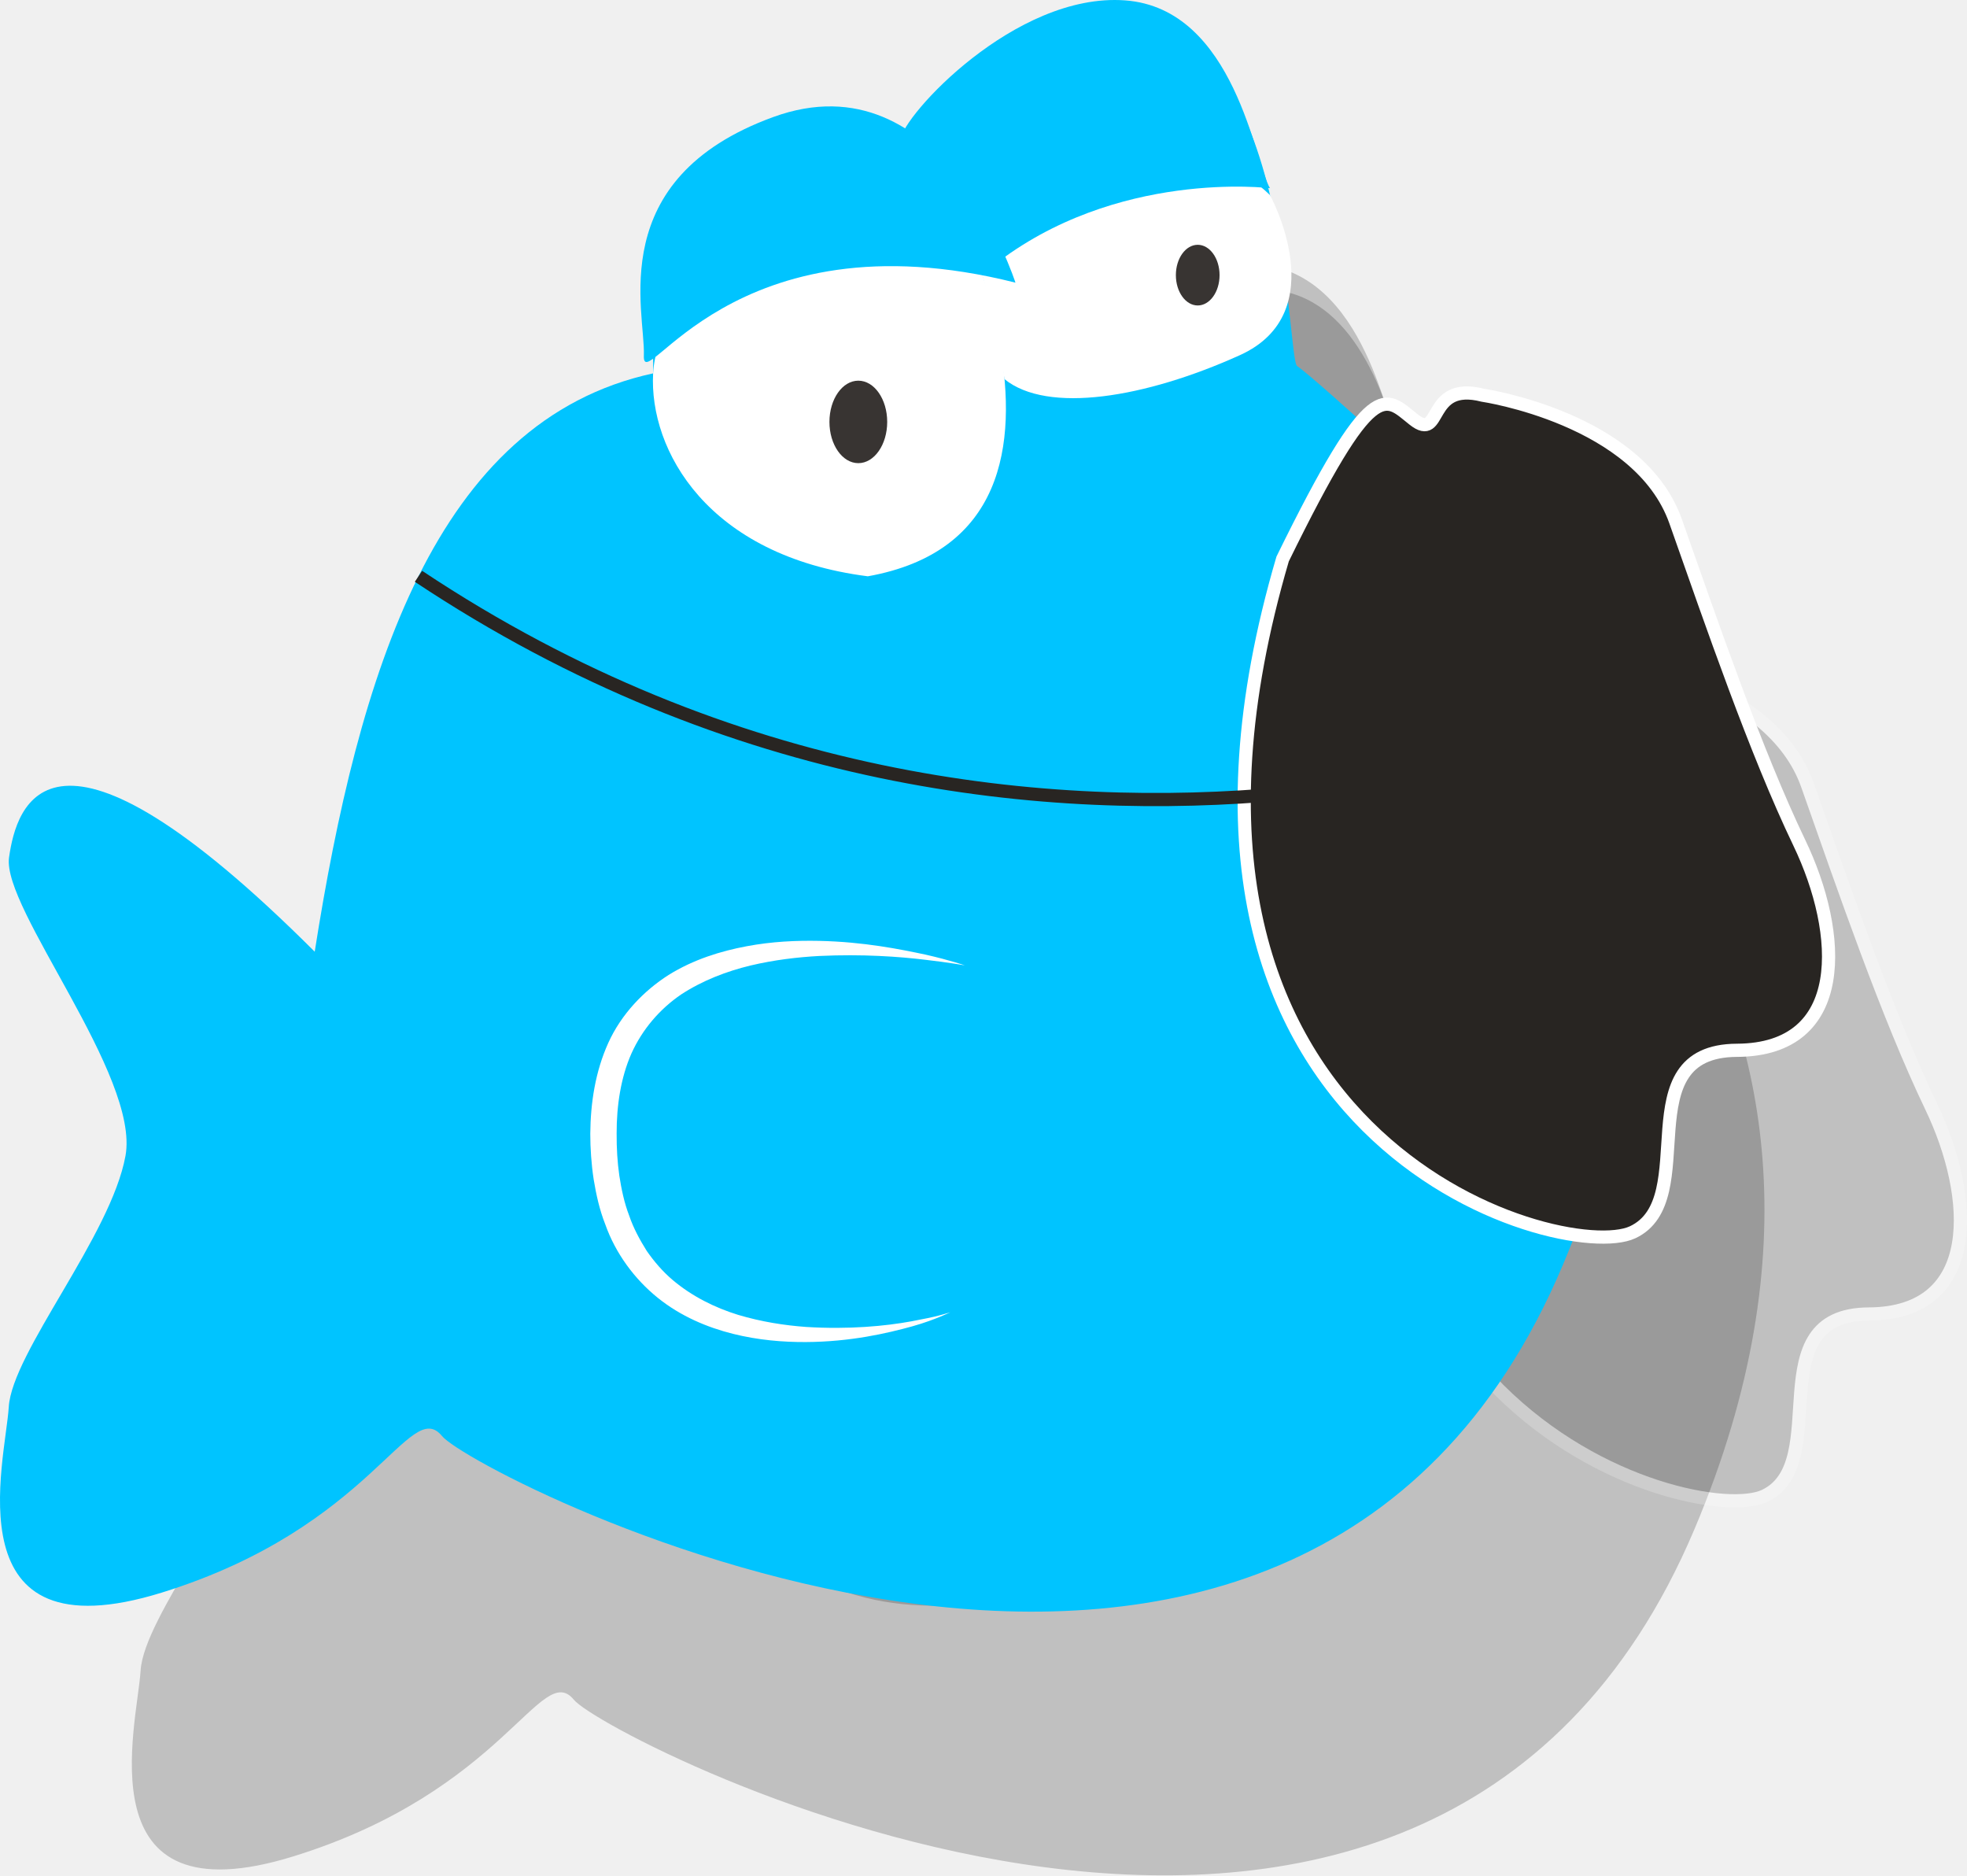
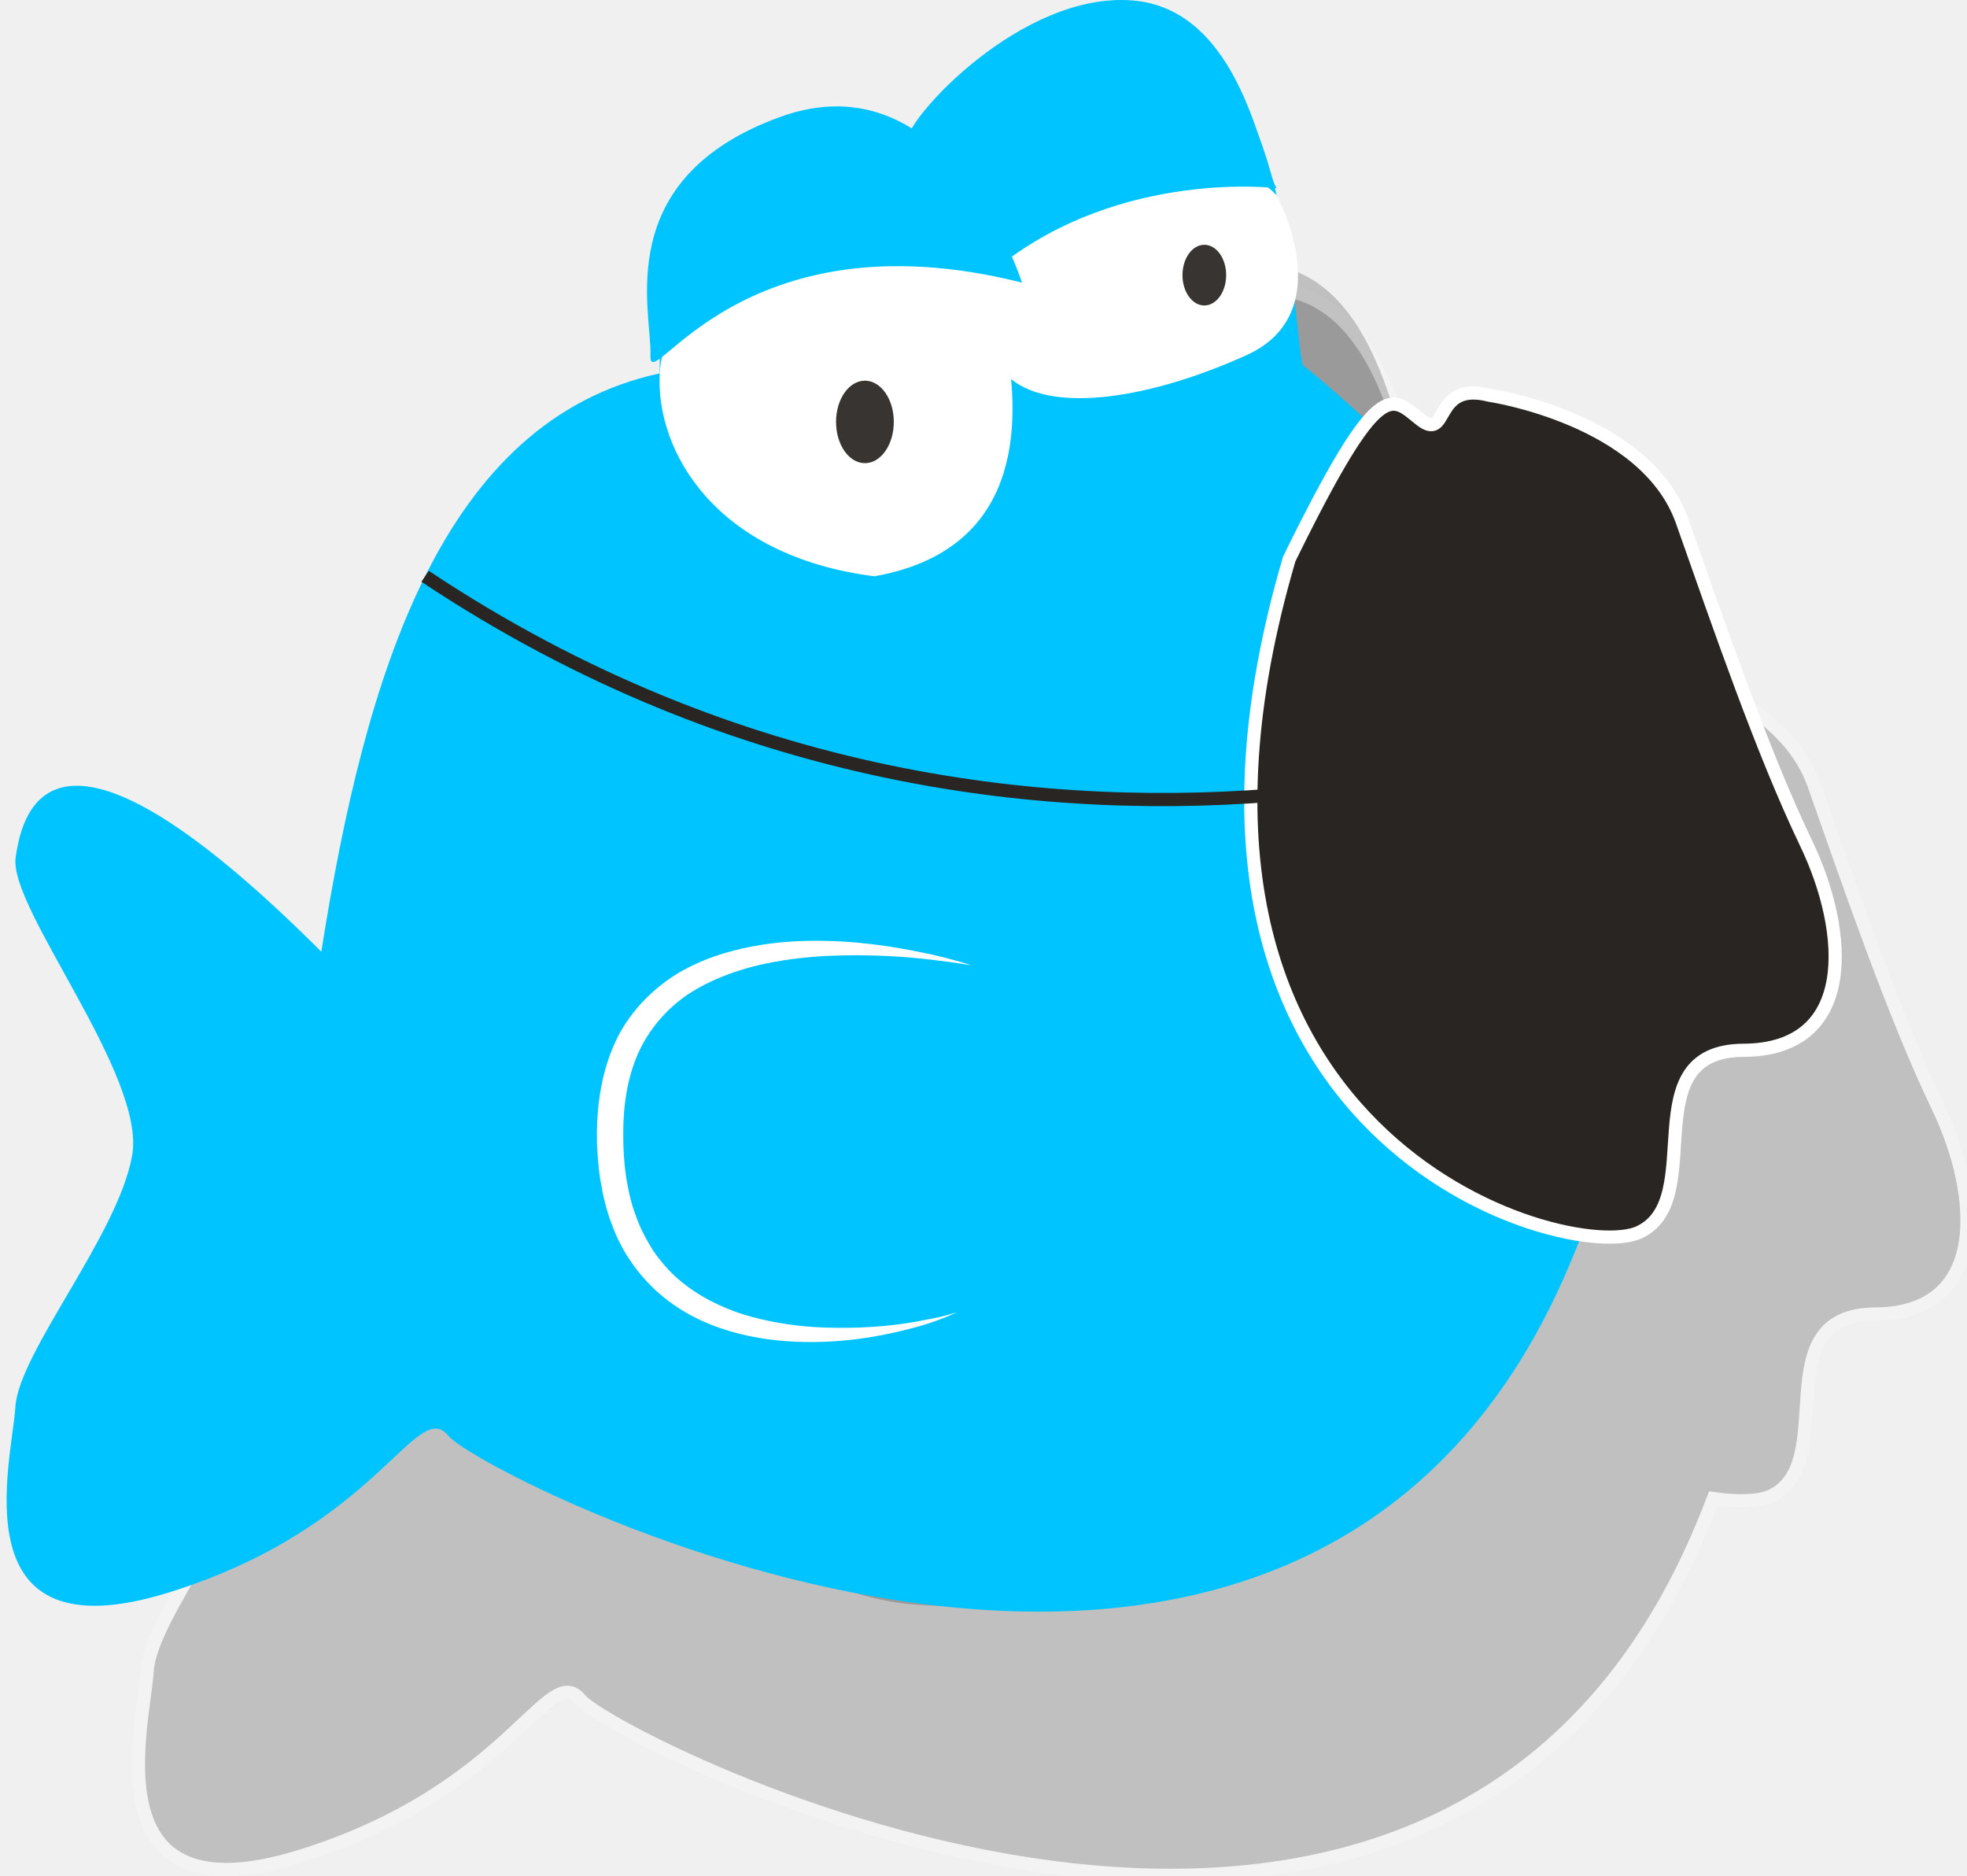
- <svg xmlns="http://www.w3.org/2000/svg" version="1.1" id="Calque_1" x="0px" y="0px" width="149.207px" height="142.235px" viewBox="0.501 0 149.207 142.235" enable-background="new 0.501 0 149.207 142.235" xml:space="preserve">
-   <path opacity="0.2" d="M113.59,51.816c0,0-3.863-3.498-4.692-4.049c-0.828-0.552-0.551-28.154-14.353-25.67  c-13.8,2.483-13.524,9.109-13.524,9.109S59.767,20.717,60.042,48.318c-16.56,3.589-22.357,22.862-25.668,43.863  c-20.15-20.125-22.636-11.016-23.187-7.15c-0.551,3.863,9.938,16.561,8.833,22.632c-1.104,6.073-8.599,14.906-8.854,19.047  c-0.254,4.14-4.396,19.046,11.615,14.077c16.008-4.969,18.769-14.906,21.253-11.868c2.484,3.035,64.687,35.19,85.015-12.974  C146.99,73.436,113.59,51.816,113.59,51.816z" />
-   <path opacity="0.2" stroke="#FFFFFF" stroke-miterlimit="10" d="M122.976,49.975c0,0,11.869,1.742,14.629,9.565  c2.76,7.824,6.072,17.484,9.385,24.385c3.312,6.901,3.784,15.696-4.732,15.734c-8.516,0.037-2.616,11.316-7.913,13.801  c-5.296,2.484-39.523-6.9-26.55-51.064c6.901-14.078,7.729-12.328,9.938-10.58C119.939,53.564,118.653,48.873,122.976,49.975z" />
-   <path opacity="0.2" stroke="#282522" stroke-miterlimit="10" d="M138.085,72.906c0,0-48.221,22.479-95.84-9.197" />
-   <path opacity="0.2" d="M81.021,31.207c0,0,15.732,28.847-4.691,32.502c-12.146-1.548-16.602-9.559-16.287-15.391  c0.314-5.83,7.729-10.56,7.729-10.56l12.146-1.583L81.021,31.207z" />
-   <path opacity="0.2" d="M106.835,34.795c0,0,4.892,8.9-2.284,12.143c-7.176,3.244-14.589,4.465-17.853,1.818  c-0.727-4.431-1.744-8.271-1.949-8.753C86.058,38.796,98.425,26.653,106.835,34.795z" />
+ <svg xmlns="http://www.w3.org/2000/svg" version="1.1" id="Calque_1" x="0px" y="0px" width="149.207px" height="142.235px" viewBox="0 0 149.207 142.235" enable-background="new 0 0 149.207 142.235" xml:space="preserve">
+   <path opacity="0.2" stroke="#FFFFFF" stroke-miterlimit="10" enable-background="new    " d="M146.99,83.925  c-3.313-6.901-6.625-16.561-9.385-24.385c-2.76-7.823-14.629-9.565-14.629-9.565c-4.323-1.102-3.037,3.589-5.243,1.841  c-1.295-1.025-2.117-2.046-3.966,0.119c-0.113-0.077-0.177-0.119-0.177-0.119s-3.863-3.498-4.692-4.049  c-0.828-0.552-0.551-28.154-14.353-25.67c-13.8,2.483-13.524,9.109-13.524,9.109S59.767,20.717,60.042,48.318  c-16.56,3.589-22.357,22.862-25.668,43.863c-20.15-20.125-22.636-11.016-23.187-7.15c-0.551,3.863,9.938,16.561,8.833,22.632  c-1.104,6.073-8.599,14.906-8.854,19.047c-0.254,4.14-4.396,19.046,11.615,14.077c16.008-4.969,18.769-14.906,21.253-11.868  c2.484,3.035,64.687,35.19,85.015-12.974c0.325-0.77,0.628-1.531,0.92-2.288c1.98,0.29,3.539,0.195,4.376-0.197  c5.297-2.485-0.603-13.764,7.913-13.801C150.774,99.621,150.302,90.826,146.99,83.925z" />
+   <path opacity="0.2" stroke="#282522" stroke-miterlimit="10" enable-background="new    " d="M138.085,72.906  c0,0-48.221,22.479-95.84-9.197" />
+   <path opacity="0.2" enable-background="new    " d="M81.021,31.207c0,0,15.732,28.847-4.691,32.502  c-12.146-1.548-16.602-9.559-16.287-15.391c0.314-5.83,7.729-10.56,7.729-10.56l12.146-1.583L81.021,31.207z" />
+   <path opacity="0.2" enable-background="new    " d="M106.835,34.795c0,0,4.892,8.9-2.284,12.143  c-7.176,3.244-14.589,4.465-17.853,1.818c-0.727-4.431-1.744-8.271-1.949-8.753C86.058,38.796,98.425,26.653,106.835,34.795z" />
  <g opacity="0.2">
    <path d="M83.689,93.219c0,0-1.101-0.207-3.036-0.43c-1.929-0.234-4.713-0.438-8.006-0.284c-1.644,0.089-3.415,0.297-5.219,0.724   c-1.799,0.435-3.628,1.128-5.259,2.195c-1.609,1.097-2.937,2.63-3.767,4.469c-0.817,1.844-1.13,3.979-1.126,6.07   c-0.005,1.148,0.056,2.169,0.203,3.2c0.161,1.038,0.375,2.065,0.743,3.02c0.329,0.972,0.814,1.858,1.341,2.698   c0.566,0.813,1.21,1.56,1.949,2.188c1.479,1.254,3.226,2.115,4.98,2.656c1.763,0.526,3.518,0.798,5.151,0.916   c3.275,0.204,6.057-0.071,7.962-0.421c0.953-0.181,1.706-0.327,2.208-0.469c0.505-0.133,0.771-0.221,0.771-0.221   s-0.251,0.122-0.736,0.324c-0.485,0.2-1.208,0.478-2.155,0.744c-1.89,0.521-4.662,1.173-8.086,1.189   c-1.707,0.006-3.578-0.141-5.517-0.626c-1.927-0.484-3.952-1.323-5.703-2.737c-1.745-1.408-3.197-3.357-3.977-5.574   c-0.432-1.093-0.685-2.244-0.875-3.396c-0.18-1.166-0.258-2.378-0.258-3.46c0.019-2.358,0.383-4.727,1.369-6.903   c0.984-2.174,2.688-3.944,4.567-5.143c1.905-1.185,3.966-1.811,5.907-2.177c1.948-0.369,3.809-0.445,5.509-0.411   c3.405,0.071,6.174,0.64,8.089,1.045C82.633,92.841,83.689,93.219,83.689,93.219z" />
  </g>
-   <path opacity="0.2" d="M87.527,41.437c0,0-5.5-17.253-18.375-12.559c-12.877,4.694-9.682,14.787-9.811,18.079  C59.211,50.25,65.941,35.997,87.527,41.437z" />
-   <path opacity="0.2" d="M106.835,34.274c0,0-11.675-1.464-21.007,5.887c0,0-6.485-8.327-7.005-9.597  c0.131-1.741,8.672-11.149,17.021-10.535C104.194,20.643,105.715,32.437,106.835,34.274z" />
-   <ellipse opacity="0.2" cx="101.354" cy="40.867" rx="1.657" ry="2.301" />
-   <ellipse opacity="0.2" cx="75.609" cy="52" rx="2.191" ry="3.128" />
+   <path opacity="0.2" enable-background="new    " d="M87.527,41.437c0,0-5.5-17.253-18.375-12.559  c-12.877,4.694-9.682,14.787-9.811,18.079C59.211,50.25,65.941,35.997,87.527,41.437z" />
+   <path opacity="0.2" enable-background="new    " d="M106.835,34.274c0,0-11.675-1.464-21.007,5.887c0,0-6.485-8.327-7.005-9.597  c0.131-1.741,8.672-11.149,17.021-10.535C104.194,20.643,105.715,32.437,106.835,34.274z" />
+   <ellipse opacity="0.2" enable-background="new    " cx="101.354" cy="40.867" rx="1.657" ry="2.301" />
+   <ellipse opacity="0.2" enable-background="new    " cx="75.609" cy="52" rx="2.191" ry="3.128" />
  <path fill="#00C4FF" d="M103.59,31.816c0,0-3.863-3.498-4.692-4.049c-0.828-0.552-0.551-28.154-14.353-25.67  c-13.8,2.483-13.524,9.109-13.524,9.109S49.767,0.717,50.042,28.318c-16.56,3.589-22.357,22.862-25.668,43.863  C4.224,52.056,1.738,61.165,1.187,65.031c-0.551,3.863,9.938,16.561,8.833,22.632c-1.104,6.073-8.599,14.906-8.854,19.047  c-0.254,4.14-4.396,19.046,11.615,14.077c16.008-4.969,18.769-14.906,21.253-11.868c2.484,3.035,64.687,35.19,85.015-12.974  C136.99,53.436,103.59,31.816,103.59,31.816z" />
  <path fill="#282522" stroke="#FFFFFF" stroke-miterlimit="10" d="M112.976,29.975c0,0,11.869,1.742,14.629,9.565  c2.76,7.824,6.072,17.484,9.385,24.385c3.312,6.901,3.784,15.696-4.732,15.734c-8.516,0.037-2.616,11.316-7.913,13.801  c-5.296,2.484-39.523-6.9-26.55-51.064c6.901-14.078,7.729-12.328,9.938-10.58C109.939,33.564,108.653,28.873,112.976,29.975z" />
  <path fill="none" stroke="#282522" stroke-miterlimit="10" d="M128.085,52.906c0,0-48.221,22.479-95.84-9.197" />
  <path fill="#FFFFFF" d="M71.021,11.207c0,0,15.732,28.847-4.691,32.502c-12.146-1.548-16.602-9.559-16.287-15.391  c0.314-5.83,7.729-10.56,7.729-10.56l12.146-1.583L71.021,11.207z" />
  <path fill="#FFFFFF" d="M96.835,14.795c0,0,4.892,8.9-2.284,12.143c-7.176,3.244-14.589,4.465-17.853,1.818  c-0.727-4.431-1.744-8.271-1.949-8.753C76.058,18.796,88.425,6.653,96.835,14.795z" />
  <g>
    <path fill="#FFFFFF" d="M73.689,73.219c0,0-1.101-0.207-3.036-0.43c-1.929-0.234-4.713-0.438-8.006-0.284   c-1.644,0.089-3.415,0.297-5.219,0.724c-1.799,0.435-3.628,1.128-5.259,2.195c-1.609,1.097-2.937,2.63-3.767,4.469   c-0.817,1.844-1.13,3.979-1.126,6.07c-0.005,1.148,0.056,2.169,0.203,3.2c0.161,1.038,0.375,2.065,0.743,3.02   c0.329,0.972,0.814,1.858,1.341,2.698c0.566,0.813,1.21,1.56,1.949,2.188c1.479,1.254,3.226,2.115,4.98,2.656   c1.763,0.526,3.518,0.798,5.151,0.916c3.275,0.204,6.057-0.071,7.962-0.421c0.953-0.181,1.706-0.327,2.208-0.469   c0.505-0.133,0.771-0.221,0.771-0.221s-0.251,0.122-0.736,0.324c-0.485,0.2-1.208,0.478-2.155,0.744   c-1.89,0.521-4.662,1.173-8.086,1.189c-1.707,0.006-3.578-0.141-5.517-0.626c-1.927-0.484-3.952-1.323-5.703-2.737   c-1.745-1.408-3.197-3.357-3.977-5.574c-0.432-1.093-0.685-2.244-0.875-3.396c-0.18-1.166-0.258-2.378-0.258-3.46   c0.019-2.358,0.383-4.727,1.369-6.903c0.984-2.174,2.688-3.944,4.567-5.143c1.905-1.185,3.966-1.811,5.907-2.177   c1.948-0.369,3.809-0.445,5.509-0.411c3.405,0.071,6.174,0.64,8.089,1.045C72.633,72.841,73.689,73.219,73.689,73.219z" />
  </g>
  <path fill="#00C4FF" d="M77.527,21.437c0,0-5.5-17.253-18.375-12.559c-12.877,4.694-9.682,14.787-9.811,18.079  C49.211,30.25,55.941,15.997,77.527,21.437z" />
  <path fill="#00C4FF" d="M96.835,14.274c0,0-11.675-1.464-21.007,5.887c0,0-6.485-8.327-7.005-9.597  c0.131-1.741,8.672-11.149,17.021-10.535C94.194,0.643,95.715,12.437,96.835,14.274z" />
  <ellipse fill="#383432" cx="91.354" cy="20.867" rx="1.657" ry="2.301" />
  <ellipse fill="#383432" cx="65.609" cy="32" rx="2.191" ry="3.128" />
</svg>
